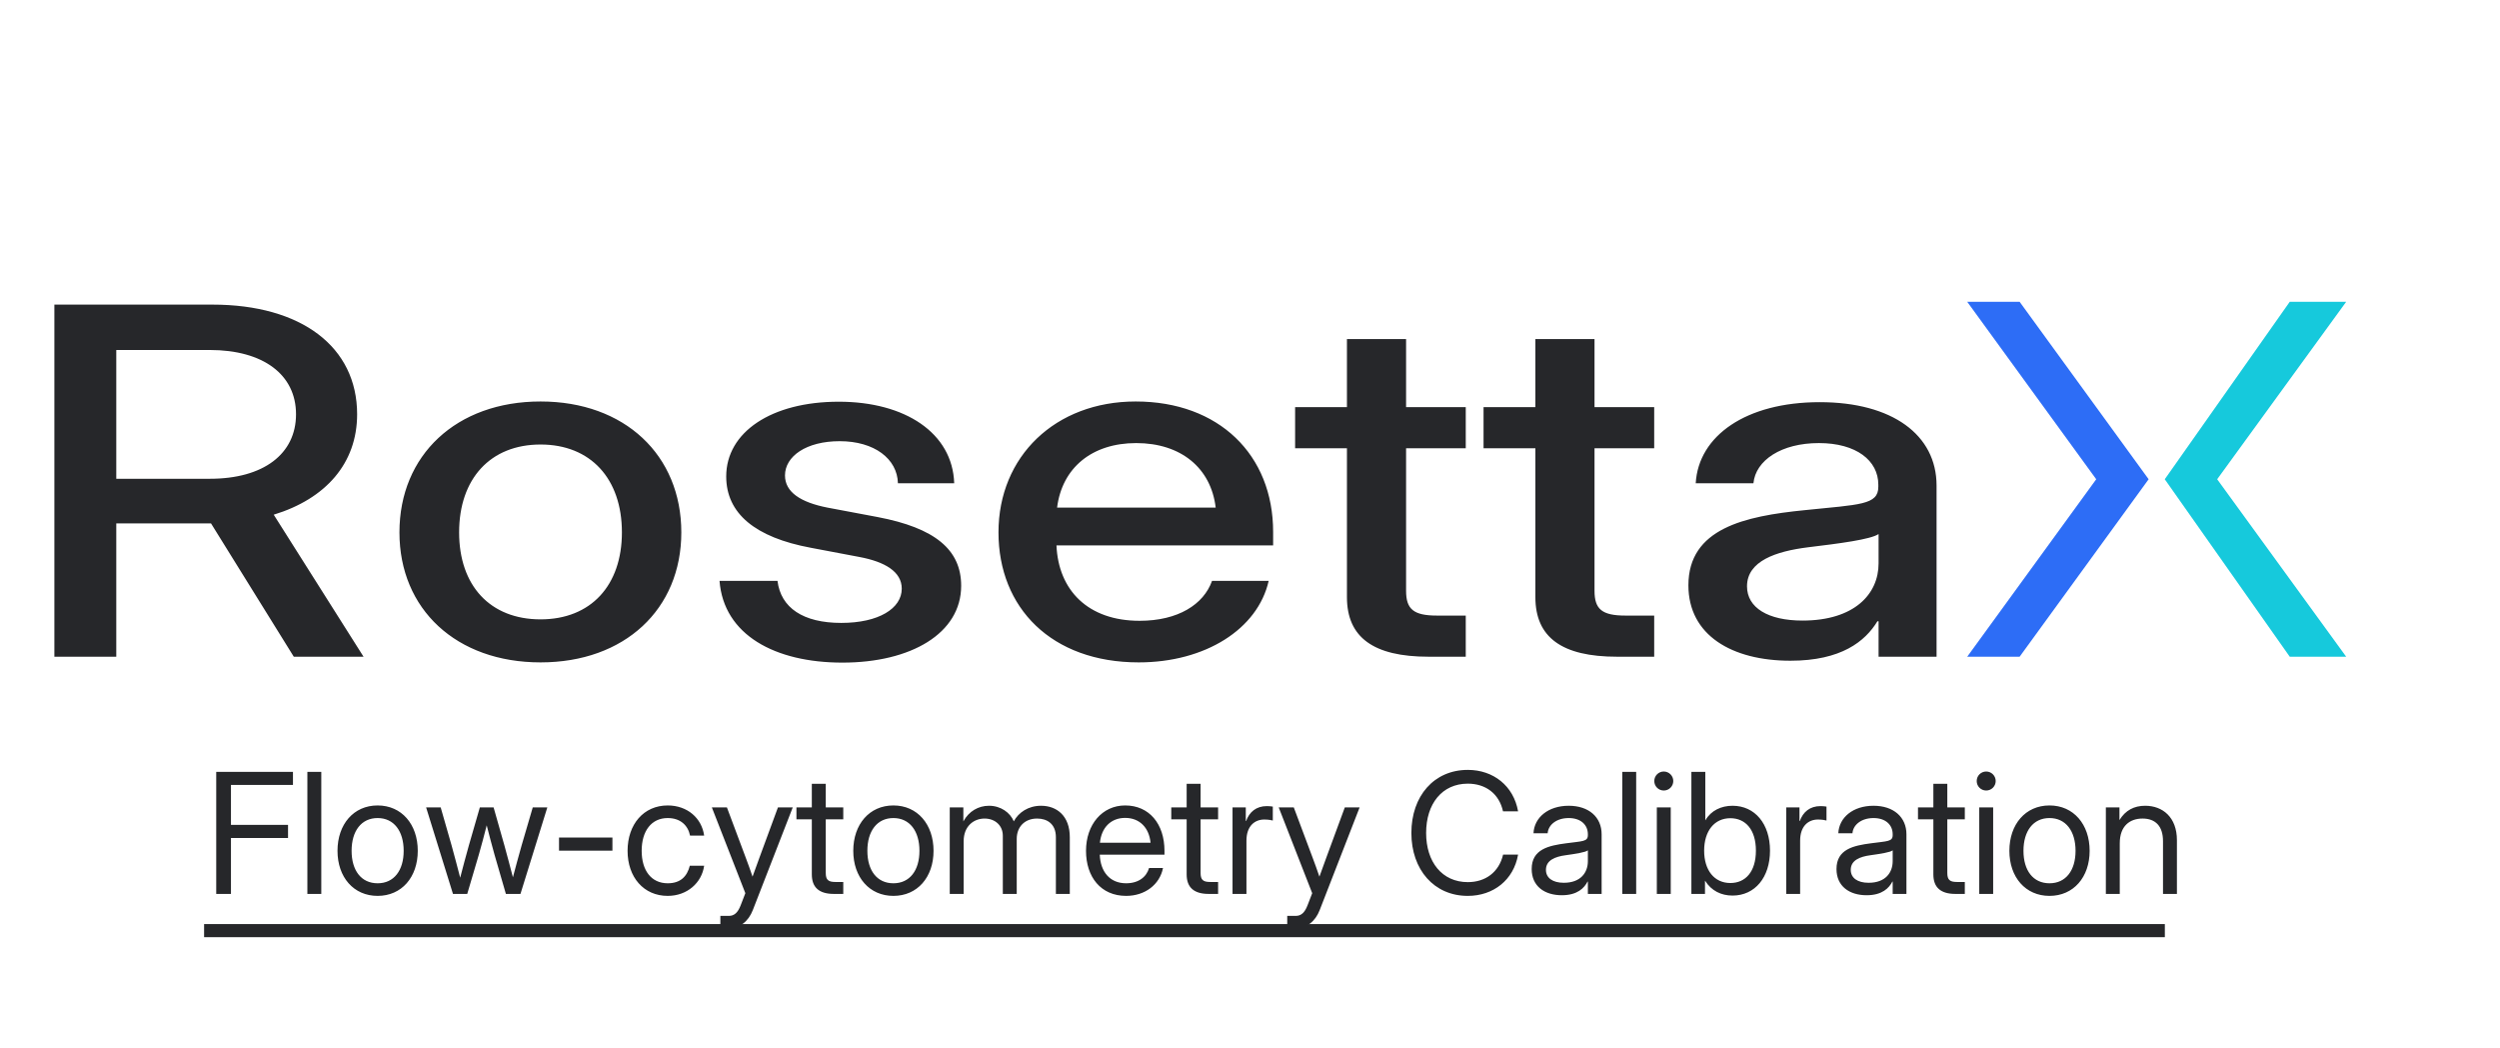
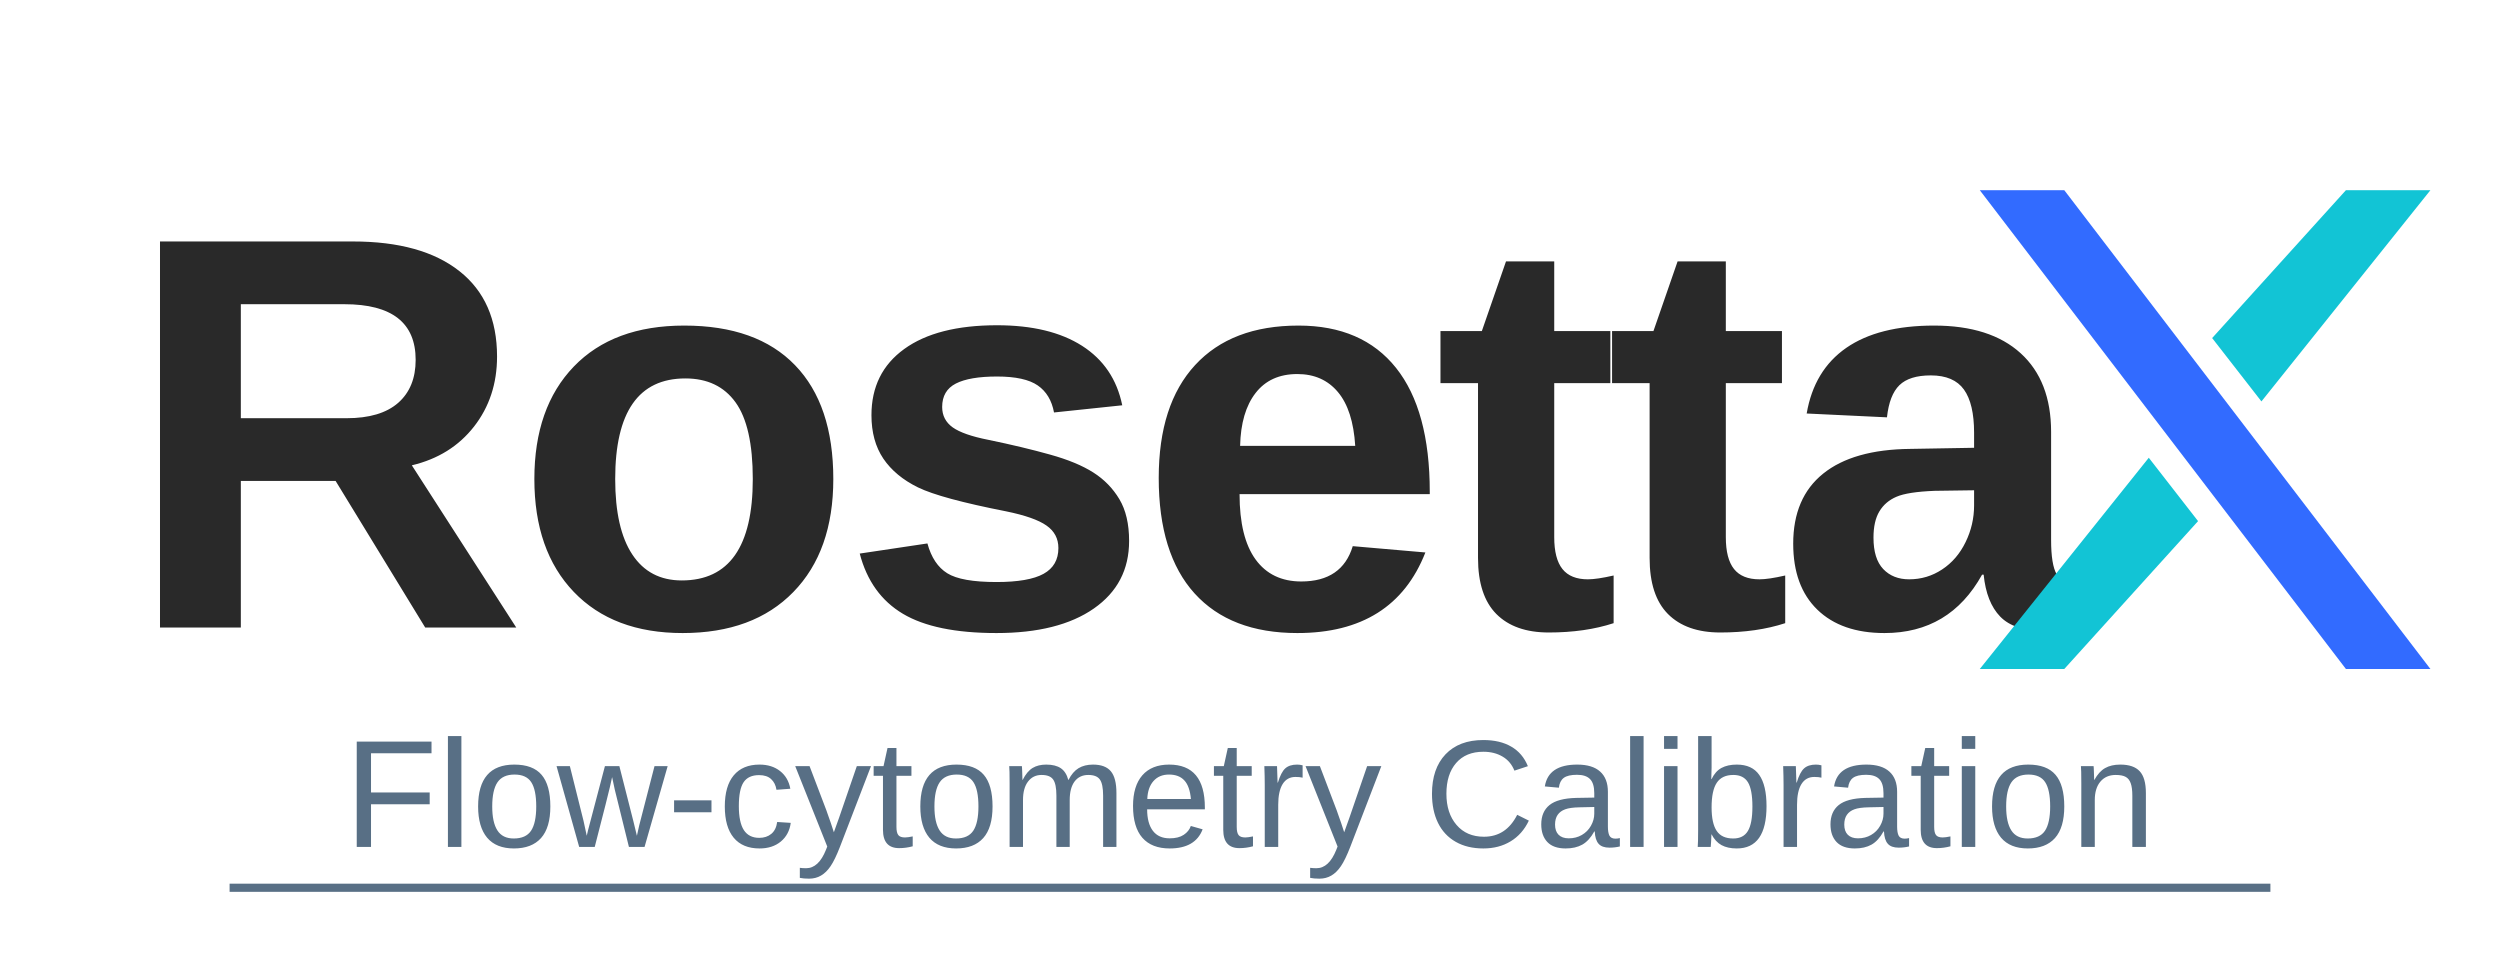
- <svg xmlns="http://www.w3.org/2000/svg" width="1239.671" height="519.47" viewBox="620 0 1239.671 519.47" role="img" aria-label="RosettaX Flow-cytometry Calibration logo" version="1.1" id="svg32">
-   <defs id="defs8">
-     <linearGradient id="gMain" x1="0" y1="0" x2="1" y2="0">
-       <stop offset="0" stop-color="#3865ff" id="stop1" />
-       <stop offset="1" stop-color="#11cbd9" id="stop2" />
-     </linearGradient>
-     <linearGradient id="gCyan" x1="41.78" y1="1342.462" x2="94.987" y2="1342.462" gradientTransform="scale(4.092871,0.2443273)" gradientUnits="userSpaceOnUse">
-       <stop offset="0" stop-color="#13d8df" id="stop3" />
-       <stop offset="1" stop-color="#129dd7" id="stop4" />
-     </linearGradient>
-     <linearGradient id="gBlue" x1="124.3" y1="1351.348" x2="175.838" y2="1351.348" gradientTransform="scale(4.123106,0.2425356)" gradientUnits="userSpaceOnUse">
-       <stop offset="0" stop-color="#2777f7" id="stop5" />
-       <stop offset="1" stop-color="#2958ed" id="stop6" />
-     </linearGradient>
-     <linearGradient id="gOrb" x1="413" y1="296" x2="489" y2="296" gradientUnits="userSpaceOnUse">
-       <stop offset="0" stop-color="#3968ff" id="stop7" />
-       <stop offset="1" stop-color="#0acfd9" id="stop8" />
-     </linearGradient>
-   </defs>
-   <path fill="#26272a" d="m 646.973,325.646 h 30.71 v -66.113 h 45.622 c 0.398,0 0.973,0 1.371,0 l 41.064,66.113 h 34.604 l -44.56,-70.425 c 25.753,-7.875 41.374,-25.425 41.374,-49.8 0,-33.412 -27.657,-54.375 -71.774,-54.375 h -78.411 z m 30.71,-88.238 v -63.862 h 46.33 c 26.549,0 42.833,12.187 42.833,31.875 0,19.687 -16.151,31.987 -42.701,31.987 z m 210.469,91.05 c 41.728,0 69.827,-26.362 69.827,-64.462 0,-38.325 -28.099,-64.912 -69.827,-64.912 -41.772,0 -70.003,26.587 -70.003,64.912 0,38.1 28.231,64.462 70.003,64.462 z m 0,-21.337 c -25.045,0 -40.4,-16.763 -40.4,-43.125 0,-26.588 15.488,-43.575 40.4,-43.575 24.869,0 40.356,16.987 40.356,43.575 0,26.25 -15.354,43.125 -40.356,43.125 z m 149.753,21.45 c 34.029,0 58.897,-14.512 58.897,-38.1 0,-17.925 -13.009,-28.688 -41.462,-34.087 l -24.913,-4.688 c -13.142,-2.588 -21.019,-7.612 -21.019,-15.937 0,-9.488 10.532,-16.988 27.126,-16.988 17.257,0 28.585,8.775 28.895,20.85 h 27.922 c -0.841,-24.937 -24.338,-40.425 -57.26,-40.425 -33.453,0 -55.843,15.113 -55.843,37.05 0,18.375 14.381,30.225 41.904,35.362 l 24.161,4.576 c 12.611,2.362 21.019,7.274 21.019,15.712 0,9.825 -11.461,16.988 -30.002,16.988 -18.939,0 -30.001,-7.5 -31.639,-20.851 h -28.762 c 2.08,26.813 27.523,40.538 60.976,40.538 z m 146.971,-0.113 c 33.055,0 59.074,-16.537 64.472,-40.425 h -28.098 c -4.16,11.7 -16.859,19.801 -35.931,19.801 -25.577,0 -40.268,-15.113 -41.241,-37.388 h 107.483 v -6.675 c 0,-38.212 -26.86,-64.687 -68.189,-64.687 -39.825,0 -68.057,27.187 -68.057,64.912 0,37.388 26.285,64.462 69.561,64.462 z m -40.489,-76.762 c 2.478,-19.687 17.258,-31.988 39.25,-31.988 22.125,0 37.082,12.301 39.427,31.988 z m 202.726,-49.8 h -29.603 v -33.75 h -29.338 v 33.75 h -25.709 v 20.4 h 25.709 v 73.8 c 0,19.95 13.143,29.55 40.533,29.55 h 18.408 v -20.4 h -14.248 c -11.638,0 -15.355,-3.15 -15.355,-12.3 v -70.65 h 29.603 z m 93.478,0 h -29.603 v -33.75 h -29.338 v 33.75 h -25.709 v 20.4 h 25.709 v 73.8 c 0,19.95 13.143,29.55 40.533,29.55 h 18.408 v -20.4 h -14.248 c -11.638,0 -15.355,-3.15 -15.355,-12.3 v -70.65 h 29.603 z m 67.592,125.738 c 25.179,0 37.082,-9.601 43.144,-19.575 h 0.575 v 17.587 h 28.763 v -84.863 c 0,-25.162 -21.992,-41.362 -57.968,-41.362 -36.506,0 -60.135,16.65 -61.507,40.2 h 28.63 c 1.106,-11.362 13.806,-19.913 32.479,-19.913 18.541,0 29.471,8.663 29.471,20.626 v 1.05 c 0,9.037 -9.16,8.774 -36.507,11.587 -29.736,2.963 -57.702,9.038 -57.702,37.275 0,24.75 21.594,37.388 50.622,37.388 z m 5.974,-19.913 c -17.036,0 -27.523,-6.337 -27.523,-16.988 0,-12.562 14.381,-17.362 30.267,-19.349 15.487,-1.875 30.975,-3.863 35.001,-6.563 v 14.55 c 0,15.225 -12.036,28.35 -37.745,28.35 z" id="path29" />
-   <path d="m 1595.867,149.646 h 26 l 64,88 -64,88 h -26 l 64,-88 z" fill="#2d6df6" id="path30" />
-   <path d="m 1755.867,149.646 h 28 l -64,88 64,88 h -28 l -62,-88 z" fill="#16c9dc" id="path31" />
-   <g id="g32" transform="matrix(1.3,0,0,1.3,-524.1542,-267.8321)">
-     <path fill="#26272a" d="m 962.63,547 h 5.62 v -21.34 h 21.78 v -5 h -21.78 v -15.22 h 23.66 v -5 h -29.28 z m 40.089,-46.56 h -5.31 V 547 h 5.31 z m 21.497,47.31 c 9.16,0 15.32,-7.13 15.32,-17.19 0,-10.12 -6.16,-17.31 -15.32,-17.31 -9.15,0 -15.31,7.19 -15.31,17.31 0,10.06 6.16,17.19 15.31,17.19 z m 0,-4.81 c -6.25,0 -9.93,-4.88 -9.93,-12.38 0,-7.56 3.71,-12.5 9.93,-12.5 6.22,0 9.94,4.97 9.94,12.5 0,7.47 -3.69,12.38 -9.94,12.38 z m 28.755,4.06 h 5.44 l 4.43,-15 c 1.07,-3.63 2.03,-7.44 3,-11.16 0.97,3.72 1.94,7.53 2.97,11.16 l 4.35,15 h 5.56 l 10.25,-33 h -5.56 l -4.25,14.5 c -1.16,3.97 -2.22,8.12 -3.32,12.16 -1.09,-4.04 -2.12,-8.19 -3.25,-12.16 l -4.12,-14.5 h -5.25 l -4.19,14.5 c -1.16,4 -2.22,8.25 -3.31,12.31 -1.1,-4.06 -2.13,-8.31 -3.28,-12.31 l -4.16,-14.5 h -5.56 z m 60.845,-21.5 h -20.38 v 5 h 20.38 z m 21.088,22.25 c 7.44,0 13,-5 13.91,-11.5 h -5.47 c -1.03,4.03 -3.5,6.69 -8.44,6.69 -6.25,0 -9.93,-4.88 -9.93,-12.38 0,-7.56 3.71,-12.5 9.93,-12.5 4.88,0 7.75,2.81 8.53,6.69 h 5.38 c -0.91,-6.66 -6.41,-11.5 -13.91,-11.5 -9.15,0 -15.31,7.19 -15.31,17.31 0,10.06 6.16,17.19 15.31,17.19 z m 20.099,12.31 h 3.25 c 4.149,0 7.44,-2.5 9.149,-6.93 l 15.22,-39.13 h -5.649 l -7,19 c -0.911,2.47 -1.821,4.94 -2.69,7.41 -0.84,-2.47 -1.721,-4.94 -2.661,-7.41 l -7.119,-19 h -5.75 l 12.78,32.72 -1.81,4.69 c -1.071,2.75 -2.44,3.97 -4.47,3.97 h -3.25 z M 1201.902,514 h -6.679 v -9 h -5.321 v 9 h -5.869 v 4.56 h 5.869 v 21 c 0,4.97 2.791,7.44 8.44,7.44 h 3.56 v -4.56 h -3.06 c -2.72,0 -3.619,-0.88 -3.619,-3.44 v -20.44 h 6.679 z m 19.127,33.75 c 9.16,0 15.32,-7.13 15.32,-17.19 0,-10.12 -6.16,-17.31 -15.32,-17.31 -9.15,0 -15.31,7.19 -15.31,17.31 0,10.06 6.16,17.19 15.31,17.19 z m 0,-4.81 c -6.25,0 -9.93,-4.88 -9.93,-12.38 0,-7.56 3.71,-12.5 9.93,-12.5 6.22,0 9.94,4.97 9.94,12.5 0,7.47 -3.69,12.38 -9.94,12.38 z m 21.505,4.06 h 5.31 v -20.13 c 0,-5.68 3.81,-8.62 7.97,-8.62 4,0 6.97,2.62 6.97,6.56 V 547 h 5.31 v -21 c 0,-4.47 2.94,-7.75 7.78,-7.75 3.78,0 7.16,2 7.16,7.12 V 547 h 5.31 v -21.63 c 0,-8.12 -4.94,-12 -10.97,-12 -4.9,0 -8.59,2.57 -10.4,5.94 -1.38,-3.31 -4.94,-5.94 -9.47,-5.94 -4.03,0 -7.69,2.1 -9.78,5.97 V 514 h -5.19 z m 67.307,0.75 c 7.19,0 12.82,-4.31 14.07,-10.63 h -5.32 c -1,3.44 -4.06,5.82 -8.75,5.82 -6.25,0 -9.81,-4.44 -10.06,-10.91 h 24.69 v -1.47 c 0,-10.25 -5.81,-17.31 -15,-17.31 -8.75,0 -14.94,7.28 -14.94,17.31 0,9.94 5.63,17.19 15.31,17.19 z m -10,-20.28 c 0.57,-5.81 4.22,-9.47 9.63,-9.47 5.44,0 9.12,3.66 9.69,9.47 z M 1344.934,514 h -6.68 v -9 h -5.32 v 9 h -5.87 v 4.56 h 5.87 v 21 c 0,4.97 2.79,7.44 8.44,7.44 h 3.56 v -4.56 h -3.06 c -2.72,0 -3.62,-0.88 -3.62,-3.44 v -20.44 h 6.68 z m 5.506,33 h 5.31 v -20.31 c 0,-5.6 3.16,-8.07 6.81,-8.07 1.53,0 2.82,0.25 3.25,0.38 v -5.31 c -0.43,-0.07 -1.28,-0.19 -2.25,-0.19 -4.12,0 -6.72,2.28 -7.93,5.69 h -0.13 V 514 h -5.06 z m 20.875,13.06 h 3.25 c 4.15,0 7.44,-2.5 9.15,-6.93 l 15.22,-39.13 h -5.65 l -7,19 c -0.91,2.47 -1.82,4.94 -2.69,7.41 -0.84,-2.47 -1.72,-4.94 -2.66,-7.41 l -7.12,-19 h -5.75 l 12.78,32.72 -1.81,4.69 c -1.07,2.75 -2.44,3.97 -4.47,3.97 h -3.25 z m 68.9,-12.31 c 9.75,0 17.5,-6.06 19.19,-15.75 h -5.72 c -1.59,6.75 -6.75,10.5 -13.47,10.5 -9.81,0 -15.9,-7.69 -15.9,-18.75 0,-11.13 6.09,-18.81 15.9,-18.81 6.79,0 11.94,3.78 13.44,10.56 h 5.75 c -1.72,-9.72 -9.44,-15.81 -19.19,-15.81 -12.9,0 -21.53,9.97 -21.53,24.06 0,14 8.66,24 21.53,24 z m 35.879,-0.25 c 6,0 8.59,-2.81 9.81,-5.19 h 0.13 V 547 h 5.25 v -22.75 c 0,-6.53 -4.88,-10.88 -12.56,-10.88 -7.82,0 -13.16,4.47 -13.44,10.5 h 5.4 c 0.25,-3.28 3.44,-5.81 8.04,-5.81 4.62,0 7.31,2.6 7.31,6.19 v 0.31 c 0,2.53 -2.03,2.28 -8.31,3.13 -6.63,0.87 -13.13,2.25 -13.13,9.81 0,6.59 4.94,10 11.5,10 z m 0.75,-4.75 c -4.22,0 -6.81,-1.84 -6.81,-4.94 0,-3.72 3.62,-5.03 7.44,-5.56 3.78,-0.53 7.75,-1.13 8.56,-1.88 v 4.13 c 0,4.31 -2.69,8.25 -9.19,8.25 z m 27.625,-42.31 h -5.31 V 547 h 5.31 z m 7.877,46.56 h 5.31 v -33 h -5.31 z m 2.65,-39.44 c 2,0 3.63,-1.62 3.63,-3.62 0,-2 -1.63,-3.63 -3.63,-3.63 -2,0 -3.62,1.63 -3.62,3.63 0,2 1.62,3.62 3.62,3.62 z m 26.228,40.07 c 8.59,0 14.31,-6.97 14.31,-17.13 0,-10.19 -5.72,-17.13 -14.31,-17.13 -4.29,0 -8.19,1.82 -10.32,5.5 h -0.06 v -18.43 h -5.31 V 547 h 5.19 v -5 h 0.06 c 2.37,3.81 6.15,5.63 10.44,5.63 z m -0.82,-4.79 c -6.12,0 -10,-4.87 -10,-12.34 0,-7.47 3.88,-12.38 10,-12.38 5.72,0 9.75,4.29 9.75,12.38 0,8.09 -4.03,12.34 -9.75,12.34 z m 21.317,4.16 h 5.31 v -20.31 c 0,-5.6 3.16,-8.07 6.81,-8.07 1.53,0 2.82,0.25 3.25,0.38 v -5.31 c -0.43,-0.07 -1.28,-0.19 -2.25,-0.19 -4.12,0 -6.72,2.28 -7.93,5.69 h -0.13 V 514 h -5.06 z m 30.685,0.5 c 6,0 8.59,-2.81 9.81,-5.19 h 0.13 V 547 h 5.25 v -22.75 c 0,-6.53 -4.88,-10.88 -12.56,-10.88 -7.82,0 -13.16,4.47 -13.44,10.5 h 5.4 c 0.25,-3.28 3.44,-5.81 8.04,-5.81 4.62,0 7.31,2.6 7.31,6.19 v 0.31 c 0,2.53 -2.03,2.28 -8.31,3.13 -6.63,0.87 -13.13,2.25 -13.13,9.81 0,6.59 4.94,10 11.5,10 z m 0.75,-4.75 c -4.22,0 -6.81,-1.84 -6.81,-4.94 0,-3.72 3.62,-5.03 7.44,-5.56 3.78,-0.53 7.75,-1.13 8.56,-1.88 v 4.13 c 0,4.31 -2.69,8.25 -9.19,8.25 z M 1629.871,514 h -6.68 v -9 h -5.32 v 9 h -5.87 v 4.56 h 5.87 v 21 c 0,4.97 2.79,7.44 8.44,7.44 h 3.56 v -4.56 h -3.06 c -2.72,0 -3.62,-0.88 -3.62,-3.44 v -20.44 h 6.68 z m 5.507,33 h 5.31 v -33 h -5.31 z m 2.65,-39.44 c 2,0 3.63,-1.62 3.63,-3.62 0,-2 -1.63,-3.63 -3.63,-3.63 -2,0 -3.62,1.63 -3.62,3.63 0,2 1.62,3.62 3.62,3.62 z m 24.157,40.19 c 9.16,0 15.32,-7.13 15.32,-17.19 0,-10.12 -6.16,-17.31 -15.32,-17.31 -9.15,0 -15.31,7.19 -15.31,17.31 0,10.06 6.16,17.19 15.31,17.19 z m 0,-4.81 c -6.25,0 -9.93,-4.88 -9.93,-12.38 0,-7.56 3.71,-12.5 9.93,-12.5 6.22,0 9.94,4.97 9.94,12.5 0,7.47 -3.69,12.38 -9.94,12.38 z M 1689,527.69 c 0,-6.66 3.88,-9.44 8.69,-9.44 4.94,0 7.81,2.91 7.81,8.62 V 547 h 5.31 v -20.5 c 0,-8.78 -5.47,-13.13 -12.12,-13.13 -4.19,0 -7.53,1.72 -9.81,5.47 V 514 h -5.19 v 33 h 5.31 z" id="path32" />
-     <line x1="958" y1="561" x2="1706.2" y2="561" stroke="#26272a" stroke-width="5" stroke-linecap="butt" id="line32" />
+ <svg xmlns="http://www.w3.org/2000/svg" width="490" height="192" viewBox="0 0 490 192" role="img" aria-labelledby="title desc">
+   <text x="24" y="123" fill="#292929" font-family="Arial,Helvetica,sans-serif" font-size="110" font-weight="600" letter-spacing="-3" textLength="352" lengthAdjust="spacingAndGlyphs">Rosetta</text>
+   <g transform="translate(377 29) scale(1.38)">
+     <path d="M8 6h12l52 68H60Z" fill="#326bff" />
+     <path d="M60 6h12L48 36l-7-9ZM32 44l7 9-19 21H8Z" fill="#12c4d5" />
  </g>
+   <text x="245" y="166" text-anchor="middle" fill="#586f85" font-family="Arial,Helvetica,sans-serif" font-size="30" font-weight="400" textLength="400" lengthAdjust="spacingAndGlyphs">Flow-cytometry Calibration</text>
+   <path d="M45 174H445" stroke="#586f85" stroke-width="1.6" />
</svg>
